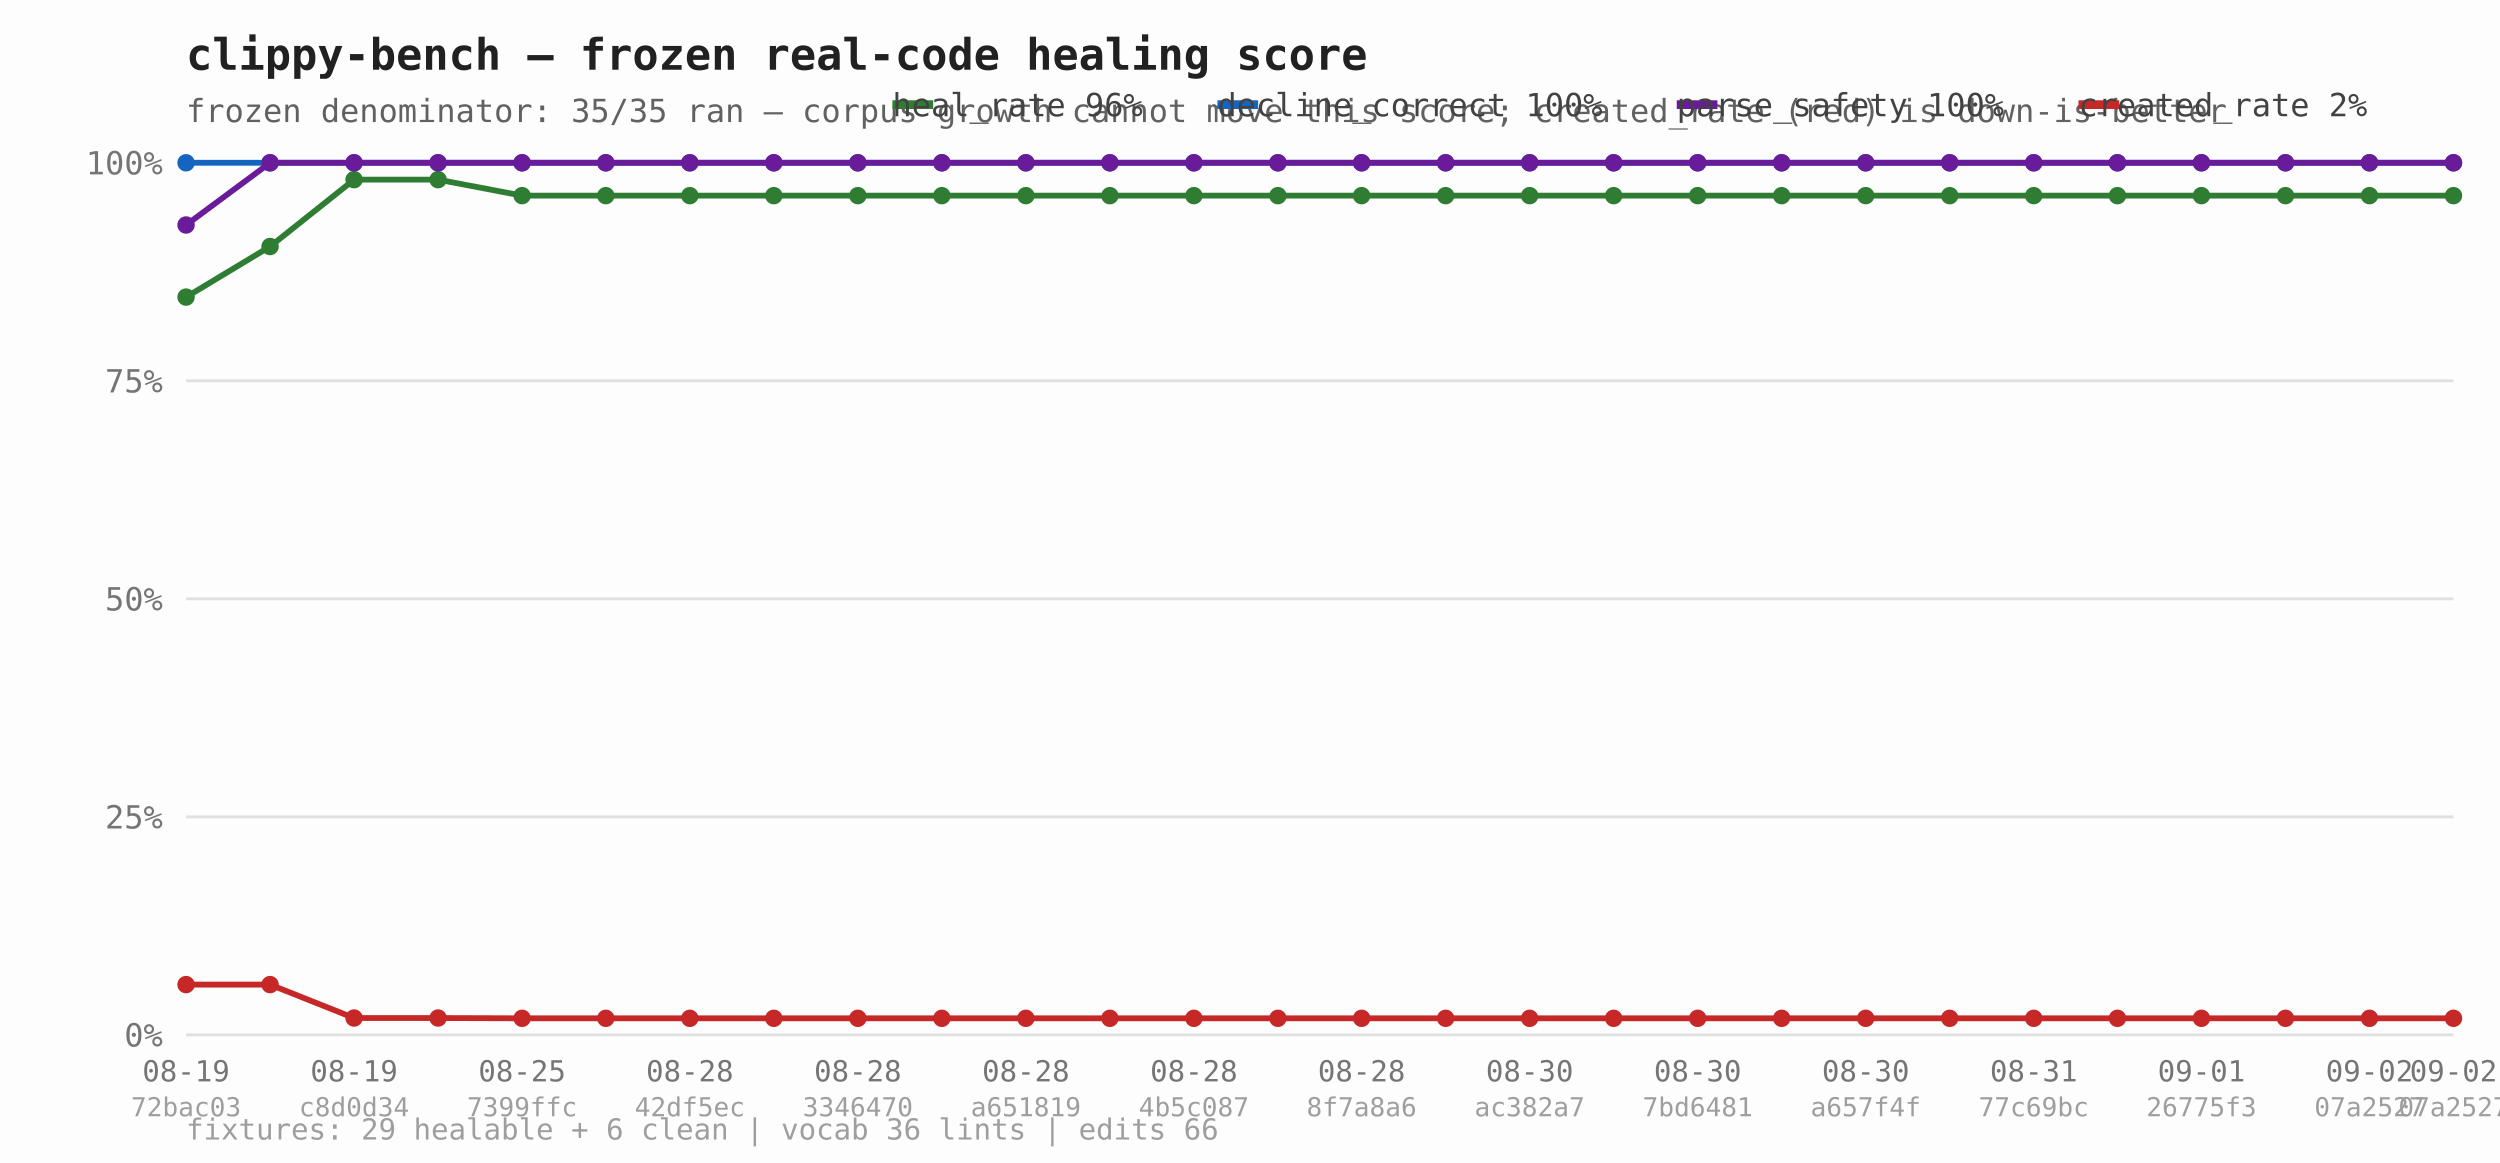
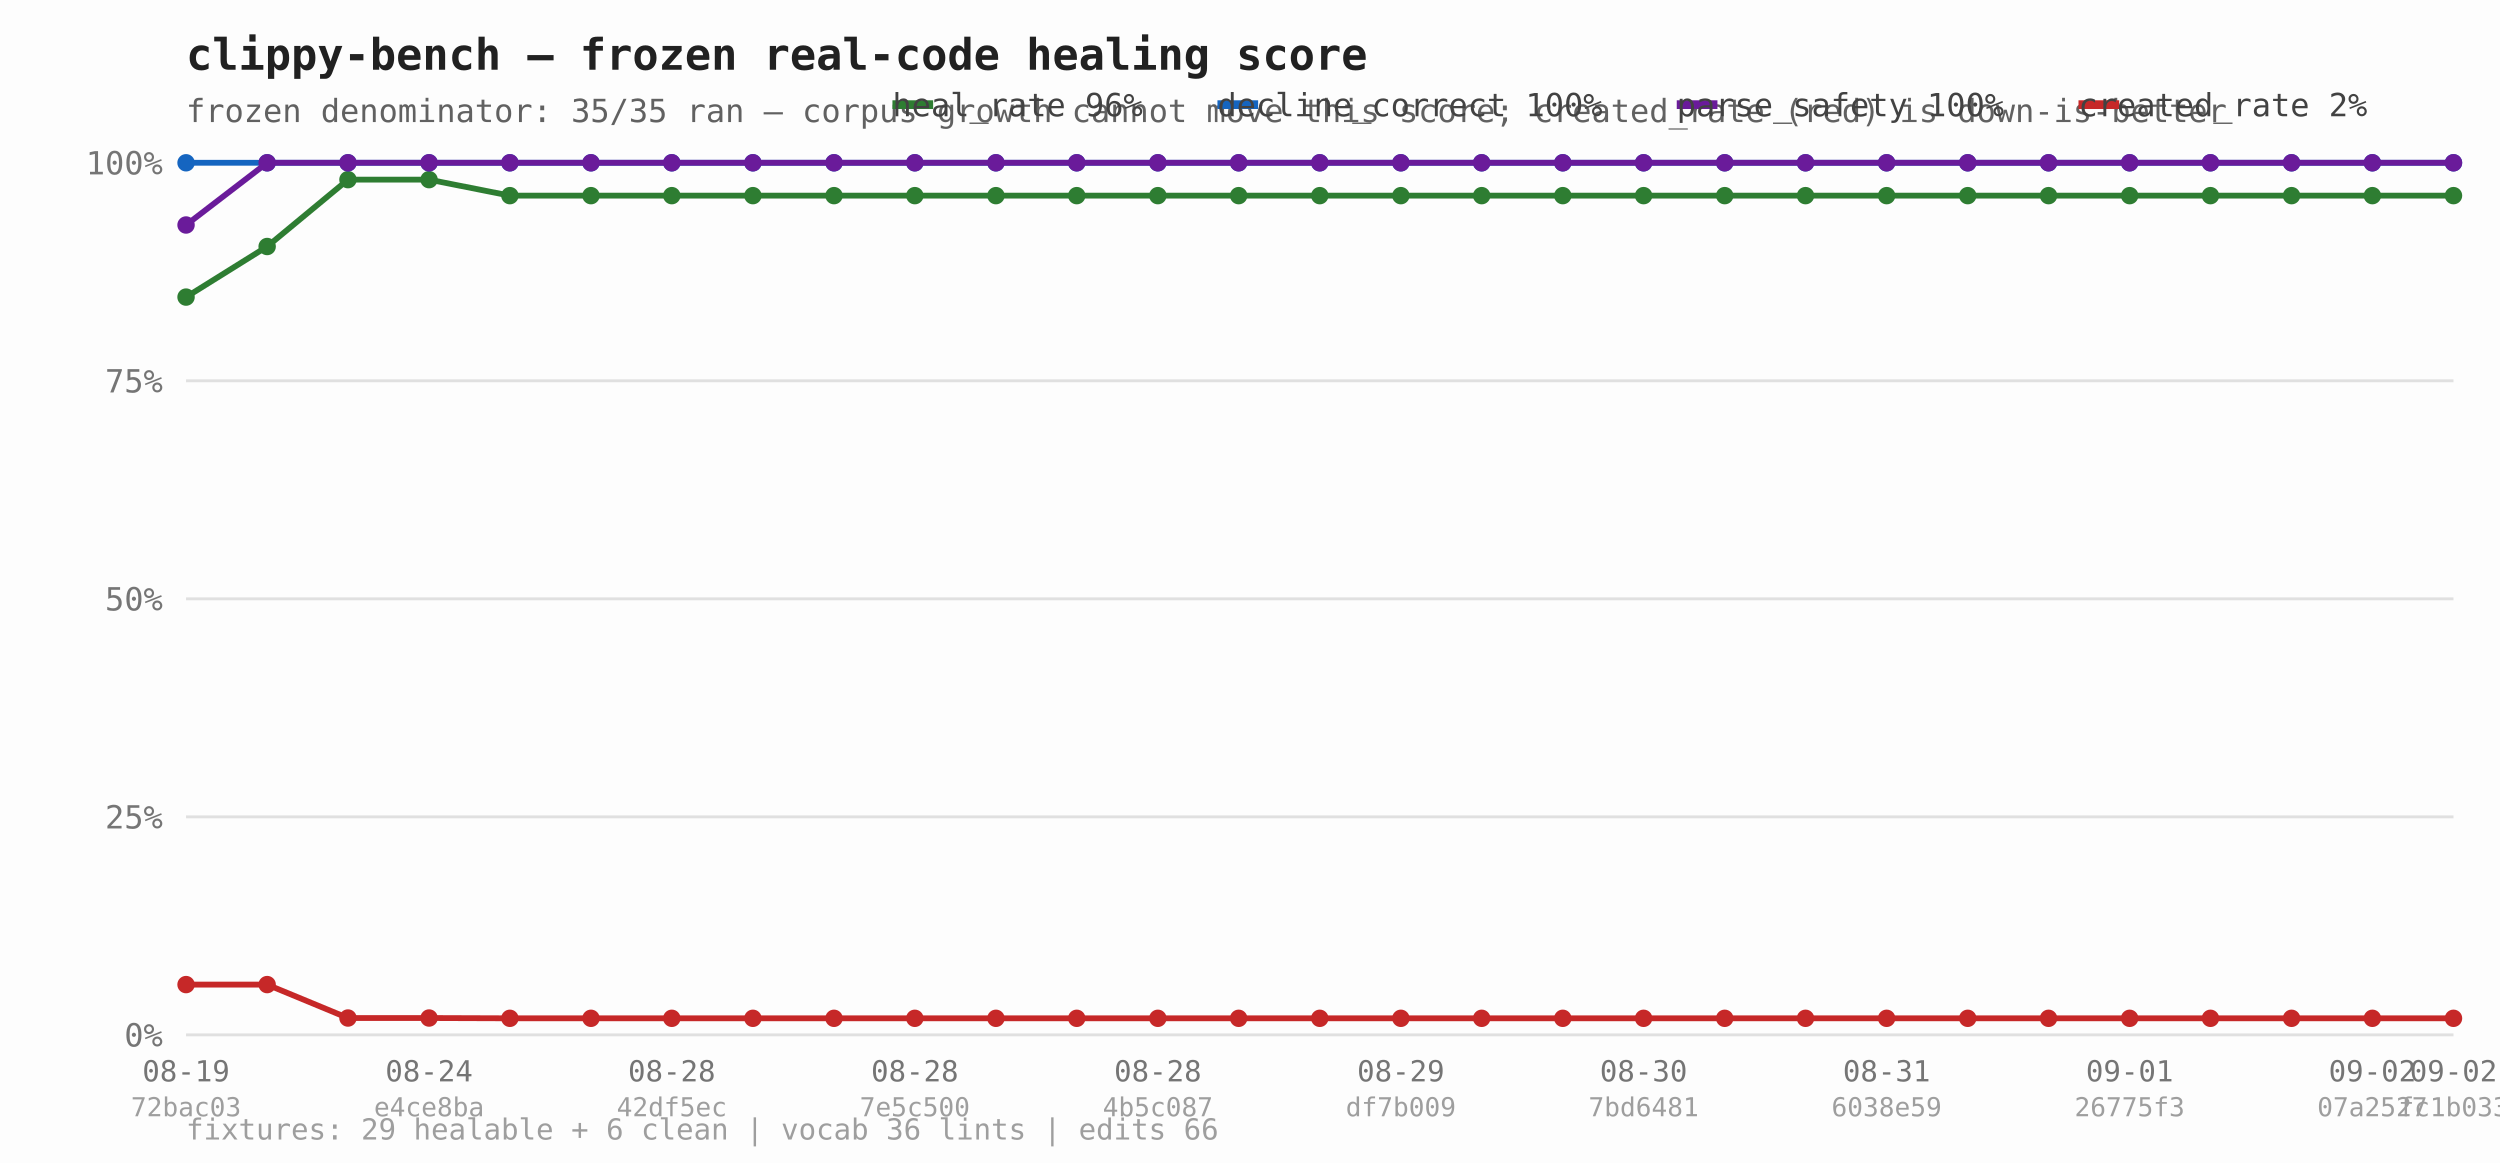
<svg xmlns="http://www.w3.org/2000/svg" width="860" height="400" viewBox="0 0 860 400" font-family="ui-monospace,Menlo,monospace">
  <rect width="100%" height="100%" fill="#fdfdfd" />
  <text x="64" y="24" font-size="15" font-weight="bold" fill="#212121">clippy-bench — frozen real-code healing score</text>
  <text x="64" y="42" font-size="11" fill="#616161">frozen denominator: 35/35 ran — corpus growth cannot move this score; created_rate (red) is down-is-better</text>
  <line x1="64" y1="356.0" x2="844" y2="356.0" stroke="#e0e0e0" stroke-width="1" />
  <text x="56" y="360.0" font-size="11" fill="#757575" text-anchor="end">0%</text>
  <line x1="64" y1="281.0" x2="844" y2="281.0" stroke="#e0e0e0" stroke-width="1" />
  <text x="56" y="285.0" font-size="11" fill="#757575" text-anchor="end">25%</text>
  <line x1="64" y1="206.0" x2="844" y2="206.0" stroke="#e0e0e0" stroke-width="1" />
  <text x="56" y="210.0" font-size="11" fill="#757575" text-anchor="end">50%</text>
  <line x1="64" y1="131.0" x2="844" y2="131.0" stroke="#e0e0e0" stroke-width="1" />
  <text x="56" y="135.0" font-size="11" fill="#757575" text-anchor="end">75%</text>
  <line x1="64" y1="56.0" x2="844" y2="56.0" stroke="#e0e0e0" stroke-width="1" />
  <text x="56" y="60.0" font-size="11" fill="#757575" text-anchor="end">100%</text>
  <line x1="715.0" y1="36" x2="729.0" y2="36" stroke="#c62828" stroke-width="3" />
  <text x="715.0" y="40" font-size="11" fill="#424242">created_rate 2%</text>
  <line x1="576.8" y1="36" x2="590.8" y2="36" stroke="#6a1b9a" stroke-width="3" />
  <text x="576.8" y="40" font-size="11" fill="#424242">parse_safety 100%</text>
  <line x1="418.8" y1="36" x2="432.8" y2="36" stroke="#1565c0" stroke-width="3" />
  <text x="418.8" y="40" font-size="11" fill="#424242">decline_correct 100%</text>
  <line x1="307.0" y1="36" x2="321.0" y2="36" stroke="#2e7d32" stroke-width="3" />
  <text x="307.0" y="40" font-size="11" fill="#424242">heal_rate 96%</text>
-   <path d="M 64.0 102.2 L 92.9 84.8 L 121.8 61.8 L 150.7 61.8 L 179.6 67.3 L 208.4 67.3 L 237.3 67.3 L 266.2 67.3 L 295.1 67.3 L 324.0 67.3 L 352.9 67.3 L 381.8 67.3 L 410.7 67.3 L 439.6 67.3 L 468.4 67.3 L 497.3 67.3 L 526.2 67.3 L 555.1 67.3 L 584.0 67.3 L 612.9 67.3 L 641.8 67.3 L 670.7 67.3 L 699.6 67.3 L 728.4 67.3 L 757.3 67.3 L 786.2 67.3 L 815.1 67.3 L 844.0 67.3" fill="none" stroke="#2e7d32" stroke-width="2" stroke-linejoin="round" stroke-linecap="round" />
+   <path d="M 64.0 102.2 L 91.9 84.8 L 119.7 61.8 L 147.6 61.8 L 175.4 67.3 L 203.3 67.3 L 231.1 67.3 L 259.0 67.3 L 286.9 67.3 L 314.7 67.3 L 342.6 67.3 L 370.4 67.3 L 398.3 67.3 L 426.1 67.3 L 454.0 67.3 L 481.9 67.3 L 509.7 67.3 L 537.6 67.3 L 565.4 67.3 L 593.3 67.3 L 621.1 67.3 L 649.0 67.3 L 676.9 67.3 L 704.7 67.3 L 732.6 67.3 L 760.4 67.3 L 788.3 67.3 L 816.1 67.3 L 844.0 67.3" fill="none" stroke="#2e7d32" stroke-width="2" stroke-linejoin="round" stroke-linecap="round" />
  <circle cx="64.0" cy="102.2" r="3" fill="#2e7d32" />
-   <circle cx="92.9" cy="84.8" r="3" fill="#2e7d32" />
-   <circle cx="121.8" cy="61.8" r="3" fill="#2e7d32" />
-   <circle cx="150.7" cy="61.8" r="3" fill="#2e7d32" />
-   <circle cx="179.6" cy="67.3" r="3" fill="#2e7d32" />
-   <circle cx="208.4" cy="67.3" r="3" fill="#2e7d32" />
-   <circle cx="237.3" cy="67.3" r="3" fill="#2e7d32" />
-   <circle cx="266.2" cy="67.3" r="3" fill="#2e7d32" />
-   <circle cx="295.1" cy="67.3" r="3" fill="#2e7d32" />
-   <circle cx="324.0" cy="67.3" r="3" fill="#2e7d32" />
-   <circle cx="352.9" cy="67.3" r="3" fill="#2e7d32" />
-   <circle cx="381.8" cy="67.3" r="3" fill="#2e7d32" />
-   <circle cx="410.7" cy="67.3" r="3" fill="#2e7d32" />
-   <circle cx="439.6" cy="67.3" r="3" fill="#2e7d32" />
-   <circle cx="468.4" cy="67.3" r="3" fill="#2e7d32" />
-   <circle cx="497.3" cy="67.3" r="3" fill="#2e7d32" />
-   <circle cx="526.2" cy="67.3" r="3" fill="#2e7d32" />
-   <circle cx="555.1" cy="67.3" r="3" fill="#2e7d32" />
-   <circle cx="584.0" cy="67.3" r="3" fill="#2e7d32" />
-   <circle cx="612.9" cy="67.3" r="3" fill="#2e7d32" />
-   <circle cx="641.8" cy="67.3" r="3" fill="#2e7d32" />
-   <circle cx="670.7" cy="67.3" r="3" fill="#2e7d32" />
-   <circle cx="699.6" cy="67.3" r="3" fill="#2e7d32" />
-   <circle cx="728.4" cy="67.3" r="3" fill="#2e7d32" />
-   <circle cx="757.3" cy="67.3" r="3" fill="#2e7d32" />
-   <circle cx="786.2" cy="67.3" r="3" fill="#2e7d32" />
-   <circle cx="815.1" cy="67.3" r="3" fill="#2e7d32" />
+   <circle cx="91.9" cy="84.8" r="3" fill="#2e7d32" />
+   <circle cx="119.7" cy="61.8" r="3" fill="#2e7d32" />
+   <circle cx="147.6" cy="61.8" r="3" fill="#2e7d32" />
+   <circle cx="175.4" cy="67.3" r="3" fill="#2e7d32" />
+   <circle cx="203.3" cy="67.3" r="3" fill="#2e7d32" />
+   <circle cx="231.1" cy="67.3" r="3" fill="#2e7d32" />
+   <circle cx="259.0" cy="67.3" r="3" fill="#2e7d32" />
+   <circle cx="286.9" cy="67.3" r="3" fill="#2e7d32" />
+   <circle cx="314.7" cy="67.3" r="3" fill="#2e7d32" />
+   <circle cx="342.6" cy="67.3" r="3" fill="#2e7d32" />
+   <circle cx="370.4" cy="67.3" r="3" fill="#2e7d32" />
+   <circle cx="398.3" cy="67.3" r="3" fill="#2e7d32" />
+   <circle cx="426.1" cy="67.3" r="3" fill="#2e7d32" />
+   <circle cx="454.0" cy="67.3" r="3" fill="#2e7d32" />
+   <circle cx="481.9" cy="67.3" r="3" fill="#2e7d32" />
+   <circle cx="509.7" cy="67.3" r="3" fill="#2e7d32" />
+   <circle cx="537.6" cy="67.3" r="3" fill="#2e7d32" />
+   <circle cx="565.4" cy="67.3" r="3" fill="#2e7d32" />
+   <circle cx="593.3" cy="67.3" r="3" fill="#2e7d32" />
+   <circle cx="621.1" cy="67.3" r="3" fill="#2e7d32" />
+   <circle cx="649.0" cy="67.3" r="3" fill="#2e7d32" />
+   <circle cx="676.9" cy="67.3" r="3" fill="#2e7d32" />
+   <circle cx="704.7" cy="67.3" r="3" fill="#2e7d32" />
+   <circle cx="732.6" cy="67.3" r="3" fill="#2e7d32" />
+   <circle cx="760.4" cy="67.3" r="3" fill="#2e7d32" />
+   <circle cx="788.3" cy="67.3" r="3" fill="#2e7d32" />
+   <circle cx="816.1" cy="67.3" r="3" fill="#2e7d32" />
  <circle cx="844.0" cy="67.3" r="3" fill="#2e7d32" />
-   <path d="M 64.0 56.0 L 92.9 56.0 L 121.8 56.0 L 150.7 56.0 L 179.6 56.0 L 208.4 56.0 L 237.3 56.0 L 266.2 56.0 L 295.1 56.0 L 324.0 56.0 L 352.9 56.0 L 381.8 56.0 L 410.7 56.0 L 439.6 56.0 L 468.4 56.0 L 497.3 56.0 L 526.2 56.0 L 555.1 56.0 L 584.0 56.0 L 612.9 56.0 L 641.8 56.0 L 670.7 56.0 L 699.6 56.0 L 728.4 56.0 L 757.3 56.0 L 786.2 56.0 L 815.1 56.0 L 844.0 56.0" fill="none" stroke="#1565c0" stroke-width="2" stroke-linejoin="round" stroke-linecap="round" />
+   <path d="M 64.0 56.0 L 91.9 56.0 L 119.7 56.0 L 147.6 56.0 L 175.4 56.0 L 203.3 56.0 L 231.1 56.0 L 259.0 56.0 L 286.9 56.0 L 314.7 56.0 L 342.6 56.0 L 370.4 56.0 L 398.3 56.0 L 426.1 56.0 L 454.0 56.0 L 481.9 56.0 L 509.7 56.0 L 537.6 56.0 L 565.4 56.0 L 593.3 56.0 L 621.1 56.0 L 649.0 56.0 L 676.9 56.0 L 704.7 56.0 L 732.6 56.0 L 760.4 56.0 L 788.3 56.0 L 816.1 56.0 L 844.0 56.0" fill="none" stroke="#1565c0" stroke-width="2" stroke-linejoin="round" stroke-linecap="round" />
  <circle cx="64.0" cy="56.0" r="3" fill="#1565c0" />
-   <circle cx="92.9" cy="56.0" r="3" fill="#1565c0" />
-   <circle cx="121.8" cy="56.0" r="3" fill="#1565c0" />
-   <circle cx="150.7" cy="56.0" r="3" fill="#1565c0" />
-   <circle cx="179.6" cy="56.0" r="3" fill="#1565c0" />
-   <circle cx="208.4" cy="56.0" r="3" fill="#1565c0" />
-   <circle cx="237.3" cy="56.0" r="3" fill="#1565c0" />
-   <circle cx="266.2" cy="56.0" r="3" fill="#1565c0" />
-   <circle cx="295.1" cy="56.0" r="3" fill="#1565c0" />
-   <circle cx="324.0" cy="56.0" r="3" fill="#1565c0" />
-   <circle cx="352.9" cy="56.0" r="3" fill="#1565c0" />
-   <circle cx="381.8" cy="56.0" r="3" fill="#1565c0" />
-   <circle cx="410.7" cy="56.0" r="3" fill="#1565c0" />
-   <circle cx="439.6" cy="56.0" r="3" fill="#1565c0" />
-   <circle cx="468.4" cy="56.0" r="3" fill="#1565c0" />
-   <circle cx="497.3" cy="56.0" r="3" fill="#1565c0" />
-   <circle cx="526.2" cy="56.0" r="3" fill="#1565c0" />
-   <circle cx="555.1" cy="56.0" r="3" fill="#1565c0" />
-   <circle cx="584.0" cy="56.0" r="3" fill="#1565c0" />
-   <circle cx="612.9" cy="56.0" r="3" fill="#1565c0" />
-   <circle cx="641.8" cy="56.0" r="3" fill="#1565c0" />
-   <circle cx="670.7" cy="56.0" r="3" fill="#1565c0" />
-   <circle cx="699.6" cy="56.0" r="3" fill="#1565c0" />
-   <circle cx="728.4" cy="56.0" r="3" fill="#1565c0" />
-   <circle cx="757.3" cy="56.0" r="3" fill="#1565c0" />
-   <circle cx="786.2" cy="56.0" r="3" fill="#1565c0" />
-   <circle cx="815.1" cy="56.0" r="3" fill="#1565c0" />
+   <circle cx="91.9" cy="56.0" r="3" fill="#1565c0" />
+   <circle cx="119.7" cy="56.0" r="3" fill="#1565c0" />
+   <circle cx="147.6" cy="56.0" r="3" fill="#1565c0" />
+   <circle cx="175.4" cy="56.0" r="3" fill="#1565c0" />
+   <circle cx="203.3" cy="56.0" r="3" fill="#1565c0" />
+   <circle cx="231.1" cy="56.0" r="3" fill="#1565c0" />
+   <circle cx="259.0" cy="56.0" r="3" fill="#1565c0" />
+   <circle cx="286.9" cy="56.0" r="3" fill="#1565c0" />
+   <circle cx="314.7" cy="56.0" r="3" fill="#1565c0" />
+   <circle cx="342.6" cy="56.0" r="3" fill="#1565c0" />
+   <circle cx="370.4" cy="56.0" r="3" fill="#1565c0" />
+   <circle cx="398.3" cy="56.0" r="3" fill="#1565c0" />
+   <circle cx="426.1" cy="56.0" r="3" fill="#1565c0" />
+   <circle cx="454.0" cy="56.0" r="3" fill="#1565c0" />
+   <circle cx="481.9" cy="56.0" r="3" fill="#1565c0" />
+   <circle cx="509.7" cy="56.0" r="3" fill="#1565c0" />
+   <circle cx="537.6" cy="56.0" r="3" fill="#1565c0" />
+   <circle cx="565.4" cy="56.0" r="3" fill="#1565c0" />
+   <circle cx="593.3" cy="56.0" r="3" fill="#1565c0" />
+   <circle cx="621.1" cy="56.0" r="3" fill="#1565c0" />
+   <circle cx="649.0" cy="56.0" r="3" fill="#1565c0" />
+   <circle cx="676.9" cy="56.0" r="3" fill="#1565c0" />
+   <circle cx="704.7" cy="56.0" r="3" fill="#1565c0" />
+   <circle cx="732.6" cy="56.0" r="3" fill="#1565c0" />
+   <circle cx="760.4" cy="56.0" r="3" fill="#1565c0" />
+   <circle cx="788.3" cy="56.0" r="3" fill="#1565c0" />
+   <circle cx="816.1" cy="56.0" r="3" fill="#1565c0" />
  <circle cx="844.0" cy="56.0" r="3" fill="#1565c0" />
-   <path d="M 64.0 77.4 L 92.9 56.0 L 121.8 56.0 L 150.7 56.0 L 179.6 56.0 L 208.4 56.0 L 237.3 56.0 L 266.2 56.0 L 295.1 56.0 L 324.0 56.0 L 352.9 56.0 L 381.8 56.0 L 410.7 56.0 L 439.6 56.0 L 468.4 56.0 L 497.3 56.0 L 526.2 56.0 L 555.1 56.0 L 584.0 56.0 L 612.9 56.0 L 641.8 56.0 L 670.7 56.0 L 699.6 56.0 L 728.4 56.0 L 757.3 56.0 L 786.2 56.0 L 815.1 56.0 L 844.0 56.0" fill="none" stroke="#6a1b9a" stroke-width="2" stroke-linejoin="round" stroke-linecap="round" />
+   <path d="M 64.0 77.4 L 91.9 56.0 L 119.7 56.0 L 147.6 56.0 L 175.4 56.0 L 203.3 56.0 L 231.1 56.0 L 259.0 56.0 L 286.9 56.0 L 314.7 56.0 L 342.6 56.0 L 370.4 56.0 L 398.3 56.0 L 426.1 56.0 L 454.0 56.0 L 481.9 56.0 L 509.7 56.0 L 537.6 56.0 L 565.4 56.0 L 593.3 56.0 L 621.1 56.0 L 649.0 56.0 L 676.9 56.0 L 704.7 56.0 L 732.6 56.0 L 760.4 56.0 L 788.3 56.0 L 816.1 56.0 L 844.0 56.0" fill="none" stroke="#6a1b9a" stroke-width="2" stroke-linejoin="round" stroke-linecap="round" />
  <circle cx="64.0" cy="77.4" r="3" fill="#6a1b9a" />
-   <circle cx="92.9" cy="56.0" r="3" fill="#6a1b9a" />
-   <circle cx="121.8" cy="56.0" r="3" fill="#6a1b9a" />
-   <circle cx="150.7" cy="56.0" r="3" fill="#6a1b9a" />
-   <circle cx="179.6" cy="56.0" r="3" fill="#6a1b9a" />
-   <circle cx="208.4" cy="56.0" r="3" fill="#6a1b9a" />
-   <circle cx="237.3" cy="56.0" r="3" fill="#6a1b9a" />
-   <circle cx="266.2" cy="56.0" r="3" fill="#6a1b9a" />
-   <circle cx="295.1" cy="56.0" r="3" fill="#6a1b9a" />
-   <circle cx="324.0" cy="56.0" r="3" fill="#6a1b9a" />
-   <circle cx="352.9" cy="56.0" r="3" fill="#6a1b9a" />
-   <circle cx="381.8" cy="56.0" r="3" fill="#6a1b9a" />
-   <circle cx="410.7" cy="56.0" r="3" fill="#6a1b9a" />
-   <circle cx="439.6" cy="56.0" r="3" fill="#6a1b9a" />
-   <circle cx="468.4" cy="56.0" r="3" fill="#6a1b9a" />
-   <circle cx="497.3" cy="56.0" r="3" fill="#6a1b9a" />
-   <circle cx="526.2" cy="56.0" r="3" fill="#6a1b9a" />
-   <circle cx="555.1" cy="56.0" r="3" fill="#6a1b9a" />
-   <circle cx="584.0" cy="56.0" r="3" fill="#6a1b9a" />
-   <circle cx="612.9" cy="56.0" r="3" fill="#6a1b9a" />
-   <circle cx="641.8" cy="56.0" r="3" fill="#6a1b9a" />
-   <circle cx="670.7" cy="56.0" r="3" fill="#6a1b9a" />
-   <circle cx="699.6" cy="56.0" r="3" fill="#6a1b9a" />
-   <circle cx="728.4" cy="56.0" r="3" fill="#6a1b9a" />
-   <circle cx="757.3" cy="56.0" r="3" fill="#6a1b9a" />
-   <circle cx="786.2" cy="56.0" r="3" fill="#6a1b9a" />
-   <circle cx="815.1" cy="56.0" r="3" fill="#6a1b9a" />
+   <circle cx="91.9" cy="56.0" r="3" fill="#6a1b9a" />
+   <circle cx="119.7" cy="56.0" r="3" fill="#6a1b9a" />
+   <circle cx="147.6" cy="56.0" r="3" fill="#6a1b9a" />
+   <circle cx="175.4" cy="56.0" r="3" fill="#6a1b9a" />
+   <circle cx="203.3" cy="56.0" r="3" fill="#6a1b9a" />
+   <circle cx="231.1" cy="56.0" r="3" fill="#6a1b9a" />
+   <circle cx="259.0" cy="56.0" r="3" fill="#6a1b9a" />
+   <circle cx="286.9" cy="56.0" r="3" fill="#6a1b9a" />
+   <circle cx="314.7" cy="56.0" r="3" fill="#6a1b9a" />
+   <circle cx="342.6" cy="56.0" r="3" fill="#6a1b9a" />
+   <circle cx="370.4" cy="56.0" r="3" fill="#6a1b9a" />
+   <circle cx="398.3" cy="56.0" r="3" fill="#6a1b9a" />
+   <circle cx="426.1" cy="56.0" r="3" fill="#6a1b9a" />
+   <circle cx="454.0" cy="56.0" r="3" fill="#6a1b9a" />
+   <circle cx="481.9" cy="56.0" r="3" fill="#6a1b9a" />
+   <circle cx="509.7" cy="56.0" r="3" fill="#6a1b9a" />
+   <circle cx="537.6" cy="56.0" r="3" fill="#6a1b9a" />
+   <circle cx="565.4" cy="56.0" r="3" fill="#6a1b9a" />
+   <circle cx="593.3" cy="56.0" r="3" fill="#6a1b9a" />
+   <circle cx="621.1" cy="56.0" r="3" fill="#6a1b9a" />
+   <circle cx="649.0" cy="56.0" r="3" fill="#6a1b9a" />
+   <circle cx="676.9" cy="56.0" r="3" fill="#6a1b9a" />
+   <circle cx="704.7" cy="56.0" r="3" fill="#6a1b9a" />
+   <circle cx="732.6" cy="56.0" r="3" fill="#6a1b9a" />
+   <circle cx="760.4" cy="56.0" r="3" fill="#6a1b9a" />
+   <circle cx="788.3" cy="56.0" r="3" fill="#6a1b9a" />
+   <circle cx="816.1" cy="56.0" r="3" fill="#6a1b9a" />
  <circle cx="844.0" cy="56.0" r="3" fill="#6a1b9a" />
-   <path d="M 64.0 338.7 L 92.9 338.7 L 121.8 350.2 L 150.7 350.2 L 179.6 350.3 L 208.4 350.3 L 237.3 350.3 L 266.2 350.3 L 295.1 350.3 L 324.0 350.3 L 352.9 350.3 L 381.8 350.3 L 410.7 350.3 L 439.6 350.3 L 468.4 350.3 L 497.3 350.3 L 526.2 350.3 L 555.1 350.3 L 584.0 350.3 L 612.9 350.3 L 641.8 350.3 L 670.7 350.3 L 699.6 350.3 L 728.4 350.3 L 757.3 350.3 L 786.2 350.3 L 815.1 350.3 L 844.0 350.3" fill="none" stroke="#c62828" stroke-width="2" stroke-linejoin="round" stroke-linecap="round" />
+   <path d="M 64.0 338.7 L 91.9 338.7 L 119.7 350.2 L 147.6 350.2 L 175.4 350.3 L 203.3 350.3 L 231.1 350.3 L 259.0 350.3 L 286.9 350.3 L 314.7 350.3 L 342.6 350.3 L 370.4 350.3 L 398.3 350.3 L 426.1 350.3 L 454.0 350.3 L 481.9 350.3 L 509.7 350.3 L 537.6 350.3 L 565.4 350.3 L 593.3 350.3 L 621.1 350.3 L 649.0 350.3 L 676.9 350.3 L 704.7 350.3 L 732.6 350.3 L 760.4 350.3 L 788.3 350.3 L 816.1 350.3 L 844.0 350.3" fill="none" stroke="#c62828" stroke-width="2" stroke-linejoin="round" stroke-linecap="round" />
  <circle cx="64.0" cy="338.7" r="3" fill="#c62828" />
-   <circle cx="92.9" cy="338.7" r="3" fill="#c62828" />
-   <circle cx="121.8" cy="350.2" r="3" fill="#c62828" />
-   <circle cx="150.7" cy="350.2" r="3" fill="#c62828" />
-   <circle cx="179.6" cy="350.3" r="3" fill="#c62828" />
-   <circle cx="208.4" cy="350.3" r="3" fill="#c62828" />
-   <circle cx="237.3" cy="350.3" r="3" fill="#c62828" />
-   <circle cx="266.2" cy="350.3" r="3" fill="#c62828" />
-   <circle cx="295.1" cy="350.3" r="3" fill="#c62828" />
-   <circle cx="324.0" cy="350.3" r="3" fill="#c62828" />
-   <circle cx="352.9" cy="350.3" r="3" fill="#c62828" />
-   <circle cx="381.8" cy="350.3" r="3" fill="#c62828" />
-   <circle cx="410.7" cy="350.3" r="3" fill="#c62828" />
-   <circle cx="439.6" cy="350.3" r="3" fill="#c62828" />
-   <circle cx="468.4" cy="350.3" r="3" fill="#c62828" />
-   <circle cx="497.3" cy="350.3" r="3" fill="#c62828" />
-   <circle cx="526.2" cy="350.3" r="3" fill="#c62828" />
-   <circle cx="555.1" cy="350.3" r="3" fill="#c62828" />
-   <circle cx="584.0" cy="350.3" r="3" fill="#c62828" />
-   <circle cx="612.9" cy="350.3" r="3" fill="#c62828" />
-   <circle cx="641.8" cy="350.3" r="3" fill="#c62828" />
-   <circle cx="670.7" cy="350.3" r="3" fill="#c62828" />
-   <circle cx="699.6" cy="350.3" r="3" fill="#c62828" />
-   <circle cx="728.4" cy="350.3" r="3" fill="#c62828" />
-   <circle cx="757.3" cy="350.3" r="3" fill="#c62828" />
-   <circle cx="786.2" cy="350.3" r="3" fill="#c62828" />
-   <circle cx="815.1" cy="350.3" r="3" fill="#c62828" />
+   <circle cx="91.9" cy="338.7" r="3" fill="#c62828" />
+   <circle cx="119.7" cy="350.2" r="3" fill="#c62828" />
+   <circle cx="147.6" cy="350.2" r="3" fill="#c62828" />
+   <circle cx="175.4" cy="350.3" r="3" fill="#c62828" />
+   <circle cx="203.3" cy="350.3" r="3" fill="#c62828" />
+   <circle cx="231.1" cy="350.3" r="3" fill="#c62828" />
+   <circle cx="259.0" cy="350.3" r="3" fill="#c62828" />
+   <circle cx="286.9" cy="350.3" r="3" fill="#c62828" />
+   <circle cx="314.7" cy="350.3" r="3" fill="#c62828" />
+   <circle cx="342.6" cy="350.3" r="3" fill="#c62828" />
+   <circle cx="370.4" cy="350.3" r="3" fill="#c62828" />
+   <circle cx="398.3" cy="350.3" r="3" fill="#c62828" />
+   <circle cx="426.1" cy="350.3" r="3" fill="#c62828" />
+   <circle cx="454.0" cy="350.3" r="3" fill="#c62828" />
+   <circle cx="481.9" cy="350.3" r="3" fill="#c62828" />
+   <circle cx="509.7" cy="350.3" r="3" fill="#c62828" />
+   <circle cx="537.6" cy="350.3" r="3" fill="#c62828" />
+   <circle cx="565.4" cy="350.3" r="3" fill="#c62828" />
+   <circle cx="593.3" cy="350.3" r="3" fill="#c62828" />
+   <circle cx="621.1" cy="350.3" r="3" fill="#c62828" />
+   <circle cx="649.0" cy="350.3" r="3" fill="#c62828" />
+   <circle cx="676.9" cy="350.3" r="3" fill="#c62828" />
+   <circle cx="704.7" cy="350.3" r="3" fill="#c62828" />
+   <circle cx="732.6" cy="350.3" r="3" fill="#c62828" />
+   <circle cx="760.4" cy="350.3" r="3" fill="#c62828" />
+   <circle cx="788.3" cy="350.3" r="3" fill="#c62828" />
+   <circle cx="816.1" cy="350.3" r="3" fill="#c62828" />
  <circle cx="844.0" cy="350.3" r="3" fill="#c62828" />
  <text x="64.0" y="372.0" font-size="10" fill="#757575" text-anchor="middle">08-19</text>
  <text x="64.0" y="384.0" font-size="9" fill="#9e9e9e" text-anchor="middle">72bac03</text>
-   <text x="121.8" y="372.0" font-size="10" fill="#757575" text-anchor="middle">08-19</text>
-   <text x="121.8" y="384.0" font-size="9" fill="#9e9e9e" text-anchor="middle">c8d0d34</text>
-   <text x="179.6" y="372.0" font-size="10" fill="#757575" text-anchor="middle">08-25</text>
-   <text x="179.6" y="384.0" font-size="9" fill="#9e9e9e" text-anchor="middle">7399ffc</text>
-   <text x="237.3" y="372.0" font-size="10" fill="#757575" text-anchor="middle">08-28</text>
-   <text x="237.3" y="384.0" font-size="9" fill="#9e9e9e" text-anchor="middle">42df5ec</text>
-   <text x="295.1" y="372.0" font-size="10" fill="#757575" text-anchor="middle">08-28</text>
-   <text x="295.1" y="384.0" font-size="9" fill="#9e9e9e" text-anchor="middle">3346470</text>
-   <text x="352.9" y="372.0" font-size="10" fill="#757575" text-anchor="middle">08-28</text>
-   <text x="352.9" y="384.0" font-size="9" fill="#9e9e9e" text-anchor="middle">a651819</text>
-   <text x="410.7" y="372.0" font-size="10" fill="#757575" text-anchor="middle">08-28</text>
-   <text x="410.7" y="384.0" font-size="9" fill="#9e9e9e" text-anchor="middle">4b5c087</text>
-   <text x="468.4" y="372.0" font-size="10" fill="#757575" text-anchor="middle">08-28</text>
-   <text x="468.4" y="384.0" font-size="9" fill="#9e9e9e" text-anchor="middle">8f7a8a6</text>
-   <text x="526.2" y="372.0" font-size="10" fill="#757575" text-anchor="middle">08-30</text>
-   <text x="526.2" y="384.0" font-size="9" fill="#9e9e9e" text-anchor="middle">ac382a7</text>
-   <text x="584.0" y="372.0" font-size="10" fill="#757575" text-anchor="middle">08-30</text>
-   <text x="584.0" y="384.0" font-size="9" fill="#9e9e9e" text-anchor="middle">7bd6481</text>
-   <text x="641.8" y="372.0" font-size="10" fill="#757575" text-anchor="middle">08-30</text>
-   <text x="641.8" y="384.0" font-size="9" fill="#9e9e9e" text-anchor="middle">a657f4f</text>
-   <text x="699.6" y="372.0" font-size="10" fill="#757575" text-anchor="middle">08-31</text>
-   <text x="699.6" y="384.0" font-size="9" fill="#9e9e9e" text-anchor="middle">77c69bc</text>
-   <text x="757.3" y="372.0" font-size="10" fill="#757575" text-anchor="middle">09-01</text>
-   <text x="757.3" y="384.0" font-size="9" fill="#9e9e9e" text-anchor="middle">26775f3</text>
-   <text x="815.1" y="372.0" font-size="10" fill="#757575" text-anchor="middle">09-02</text>
-   <text x="815.1" y="384.0" font-size="9" fill="#9e9e9e" text-anchor="middle">07a2527</text>
+   <text x="147.6" y="372.0" font-size="10" fill="#757575" text-anchor="middle">08-24</text>
+   <text x="147.6" y="384.0" font-size="9" fill="#9e9e9e" text-anchor="middle">e4ce8ba</text>
+   <text x="231.1" y="372.0" font-size="10" fill="#757575" text-anchor="middle">08-28</text>
+   <text x="231.1" y="384.0" font-size="9" fill="#9e9e9e" text-anchor="middle">42df5ec</text>
+   <text x="314.7" y="372.0" font-size="10" fill="#757575" text-anchor="middle">08-28</text>
+   <text x="314.7" y="384.0" font-size="9" fill="#9e9e9e" text-anchor="middle">7e5c500</text>
+   <text x="398.3" y="372.0" font-size="10" fill="#757575" text-anchor="middle">08-28</text>
+   <text x="398.3" y="384.0" font-size="9" fill="#9e9e9e" text-anchor="middle">4b5c087</text>
+   <text x="481.9" y="372.0" font-size="10" fill="#757575" text-anchor="middle">08-29</text>
+   <text x="481.9" y="384.0" font-size="9" fill="#9e9e9e" text-anchor="middle">df7b009</text>
+   <text x="565.4" y="372.0" font-size="10" fill="#757575" text-anchor="middle">08-30</text>
+   <text x="565.4" y="384.0" font-size="9" fill="#9e9e9e" text-anchor="middle">7bd6481</text>
+   <text x="649.0" y="372.0" font-size="10" fill="#757575" text-anchor="middle">08-31</text>
+   <text x="649.0" y="384.0" font-size="9" fill="#9e9e9e" text-anchor="middle">6038e59</text>
+   <text x="732.6" y="372.0" font-size="10" fill="#757575" text-anchor="middle">09-01</text>
+   <text x="732.6" y="384.0" font-size="9" fill="#9e9e9e" text-anchor="middle">26775f3</text>
+   <text x="816.1" y="372.0" font-size="10" fill="#757575" text-anchor="middle">09-02</text>
+   <text x="816.1" y="384.0" font-size="9" fill="#9e9e9e" text-anchor="middle">07a2527</text>
  <text x="844.0" y="372.0" font-size="10" fill="#757575" text-anchor="middle">09-02</text>
-   <text x="844.0" y="384.0" font-size="9" fill="#9e9e9e" text-anchor="middle">07a2527</text>
+   <text x="844.0" y="384.0" font-size="9" fill="#9e9e9e" text-anchor="middle">fc1b033</text>
  <text x="64" y="392.0" font-size="10" fill="#9e9e9e">fixtures: 29 healable + 6 clean | vocab 36 lints | edits 66</text>
</svg>
